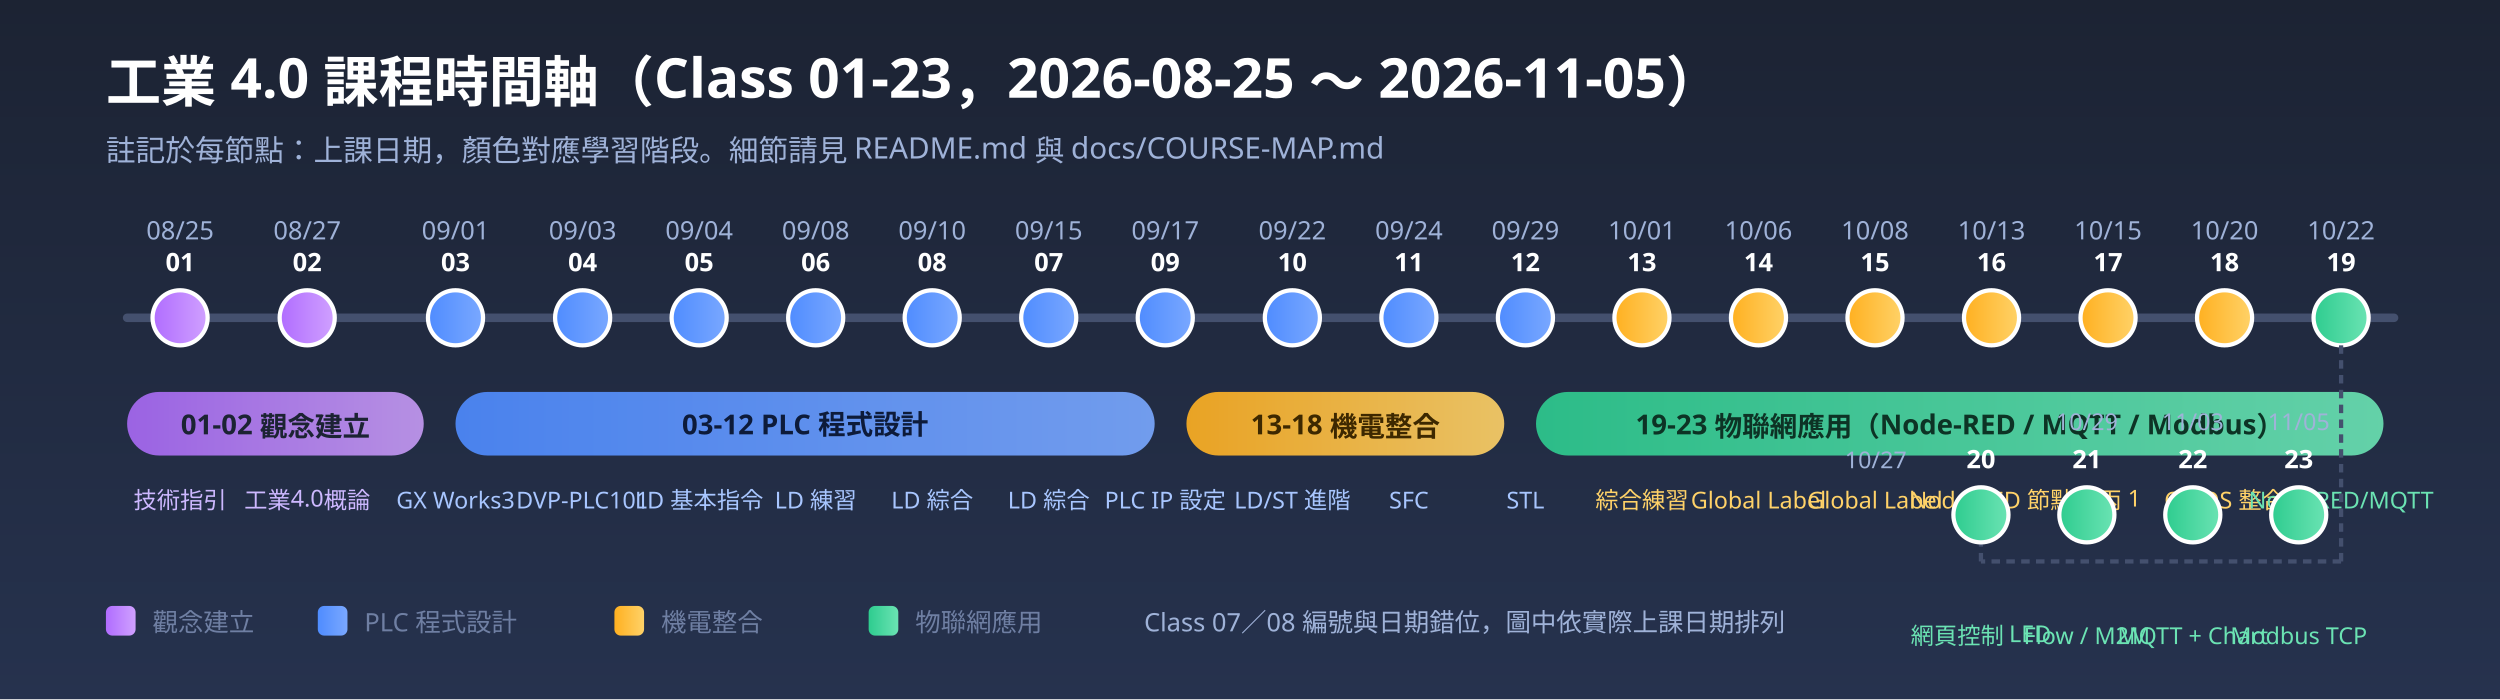
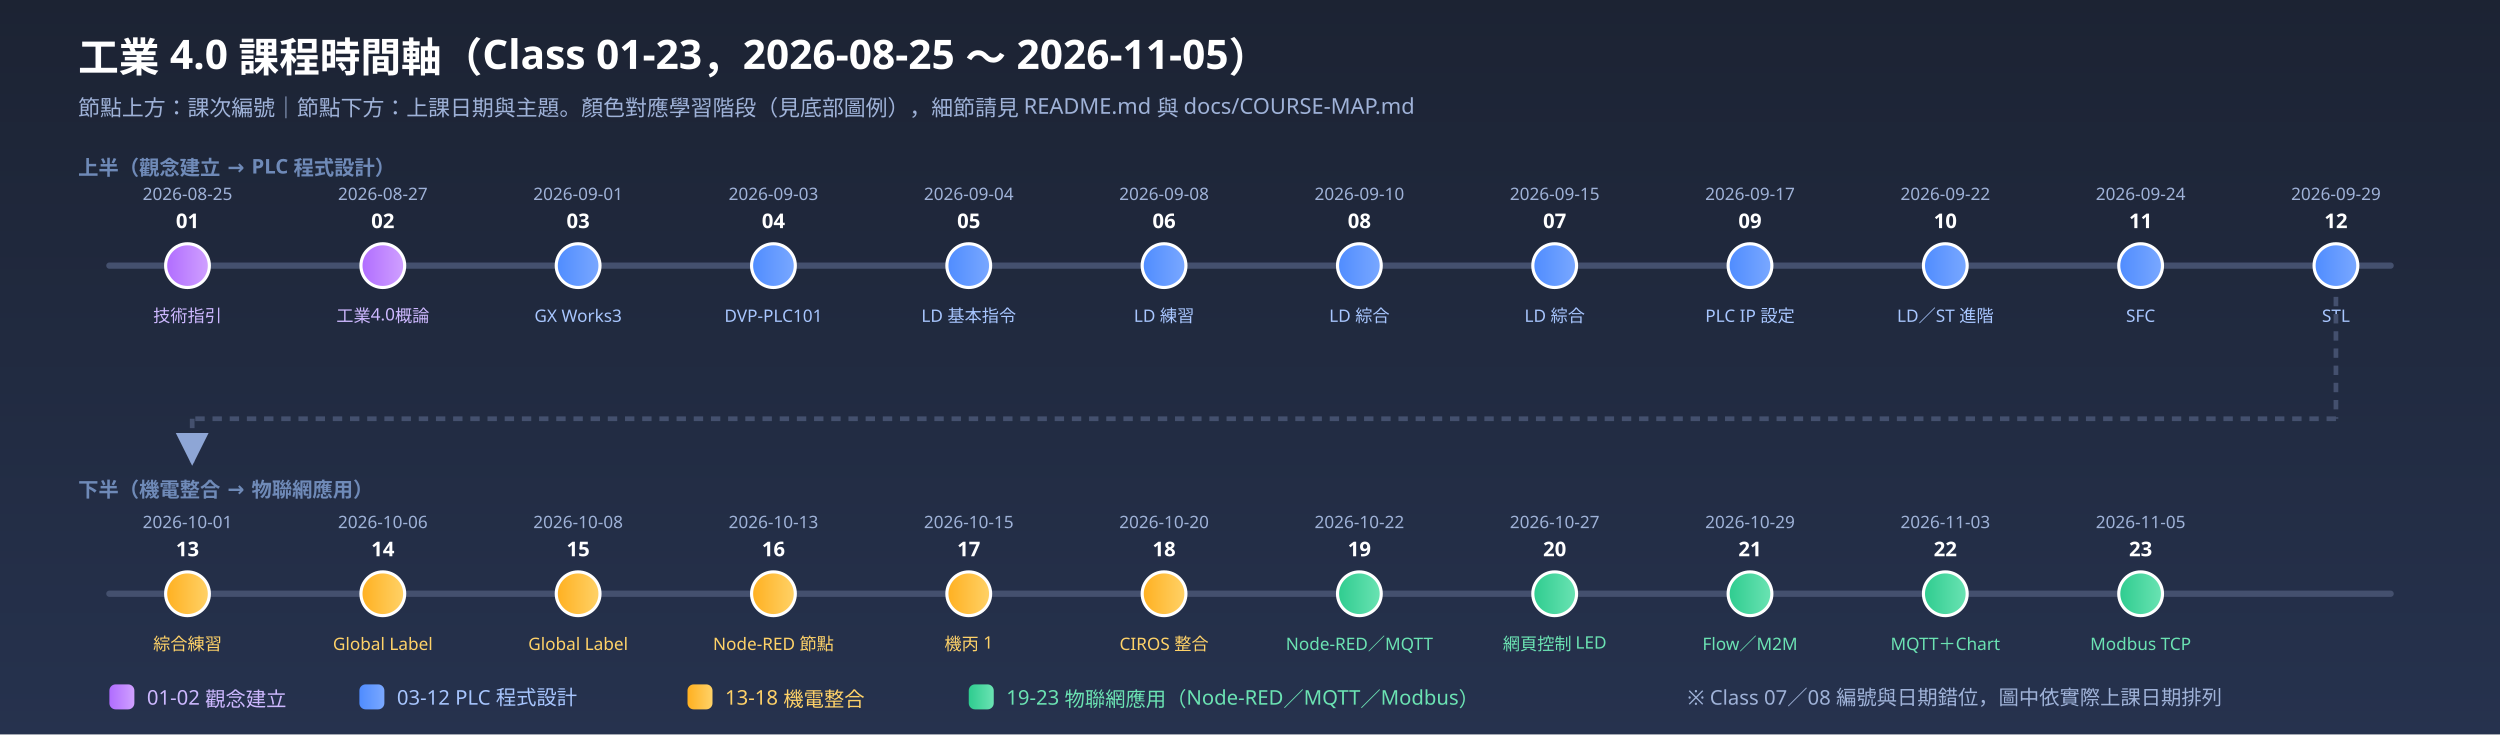
- <svg xmlns="http://www.w3.org/2000/svg" viewBox="0 0 1180 330" font-family="'Microsoft JhengHei','PingFang TC',sans-serif">
+ <svg xmlns="http://www.w3.org/2000/svg" viewBox="0 0 1600 470" width="1600" height="470" font-family="'Microsoft JhengHei','PingFang TC',sans-serif">
  <defs>
    <linearGradient id="bg" x1="0" y1="0" x2="0" y2="1">
      <stop offset="0" stop-color="#1c2333" />
      <stop offset="1" stop-color="#26324e" />
    </linearGradient>
    <linearGradient id="plc" x1="0" y1="0" x2="1" y2="0">
      <stop offset="0" stop-color="#4f8cff" />
      <stop offset="1" stop-color="#7aa8ff" />
    </linearGradient>
    <linearGradient id="me" x1="0" y1="0" x2="1" y2="0">
      <stop offset="0" stop-color="#ffb020" />
      <stop offset="1" stop-color="#ffd268" />
    </linearGradient>
    <linearGradient id="iot" x1="0" y1="0" x2="1" y2="0">
      <stop offset="0" stop-color="#2ecc8f" />
      <stop offset="1" stop-color="#6be3b3" />
    </linearGradient>
    <linearGradient id="intro" x1="0" y1="0" x2="1" y2="0">
      <stop offset="0" stop-color="#b06cff" />
      <stop offset="1" stop-color="#d0a1ff" />
    </linearGradient>
+     <marker id="wrappar" viewBox="0 0 10 10" refX="9" refY="5" markerWidth="7" markerHeight="7" orient="auto">
+       <path d="M0,0 L10,5 L0,10 z" fill="#8ea6d6" />
+     </marker>
  </defs>
-   <rect width="1180" height="330" fill="url(#bg)" />
-   <text x="50" y="48" fill="#ffffff" font-size="26" font-weight="bold">工業 4.0 課程時間軸（Class 01-23，2026-08-25 ～ 2026-11-05）</text>
-   <text x="50" y="76" fill="#9fb2d8" font-size="14">註記於每節點：上課日期，顏色對應學習階段。細節請見 README.md 與 docs/COURSE-MAP.md</text>
-   <line x1="60" y1="150" x2="1130" y2="150" stroke="#44506e" stroke-width="4" stroke-linecap="round" />
-   <g font-size="13" text-anchor="middle">
-     <rect x="60" y="185" width="140" height="30" rx="15" fill="url(#intro)" opacity="0.85" />
-     <text x="130" y="205" fill="#1c2333" font-weight="bold">01-02 觀念建立</text>
-     <rect x="215" y="185" width="330" height="30" rx="15" fill="url(#plc)" opacity="0.9" />
-     <text x="380" y="205" fill="#0d1b3a" font-weight="bold">03-12 PLC 程式設計</text>
-     <rect x="560" y="185" width="150" height="30" rx="15" fill="url(#me)" opacity="0.9" />
-     <text x="635" y="205" fill="#3d2800" font-weight="bold">13-18 機電整合</text>
-     <rect x="725" y="185" width="400" height="30" rx="15" fill="url(#iot)" opacity="0.9" />
-     <text x="925" y="205" fill="#0d3325" font-weight="bold">19-23 物聯網應用（Node-RED / MQTT / Modbus）</text>
+   <rect width="1600" height="470" fill="url(#bg)" />
+   <text x="50" y="46" fill="#ffffff" font-size="26" font-weight="bold">工業 4.0 課程時間軸（Class 01-23，2026-08-25 ～ 2026-11-05）</text>
+   <text x="50" y="74" fill="#9fb2d8" font-size="14">節點上方：課次編號｜節點下方：上課日期與主題。顏色對應學習階段（見底部圖例），細節請見 README.md 與 docs/COURSE-MAP.md</text>
+   <text x="50" y="112" fill="#6f8ab8" font-size="13" font-weight="bold">上半（觀念建立 → PLC 程式設計）</text>
+   <line x1="70" y1="170" x2="1530" y2="170" stroke="#44506e" stroke-width="4" stroke-linecap="round" />
+   <g font-size="12" text-anchor="middle">
+     <circle cx="120" cy="170" r="14" fill="url(#intro)" stroke="#ffffff" stroke-width="2" />
+     <text x="120" y="146" fill="#ffffff" font-weight="bold" font-size="13">01</text>
+     <text x="120" y="128" fill="#9fb2d8" font-size="11">2026-08-25</text>
+     <text x="120" y="206" fill="#cdb8ff" font-size="11">技術指引</text>
+     <circle cx="245" cy="170" r="14" fill="url(#intro)" stroke="#ffffff" stroke-width="2" />
+     <text x="245" y="146" fill="#ffffff" font-weight="bold" font-size="13">02</text>
+     <text x="245" y="128" fill="#9fb2d8" font-size="11">2026-08-27</text>
+     <text x="245" y="206" fill="#cdb8ff" font-size="11">工業4.0概論</text>
+     <circle cx="370" cy="170" r="14" fill="url(#plc)" stroke="#ffffff" stroke-width="2" />
+     <text x="370" y="146" fill="#ffffff" font-weight="bold" font-size="13">03</text>
+     <text x="370" y="128" fill="#9fb2d8" font-size="11">2026-09-01</text>
+     <text x="370" y="206" fill="#a8c6ff" font-size="11">GX Works3</text>
+     <circle cx="495" cy="170" r="14" fill="url(#plc)" stroke="#ffffff" stroke-width="2" />
+     <text x="495" y="146" fill="#ffffff" font-weight="bold" font-size="13">04</text>
+     <text x="495" y="128" fill="#9fb2d8" font-size="11">2026-09-03</text>
+     <text x="495" y="206" fill="#a8c6ff" font-size="11">DVP-PLC101</text>
+     <circle cx="620" cy="170" r="14" fill="url(#plc)" stroke="#ffffff" stroke-width="2" />
+     <text x="620" y="146" fill="#ffffff" font-weight="bold" font-size="13">05</text>
+     <text x="620" y="128" fill="#9fb2d8" font-size="11">2026-09-04</text>
+     <text x="620" y="206" fill="#a8c6ff" font-size="11">LD 基本指令</text>
+     <circle cx="745" cy="170" r="14" fill="url(#plc)" stroke="#ffffff" stroke-width="2" />
+     <text x="745" y="146" fill="#ffffff" font-weight="bold" font-size="13">06</text>
+     <text x="745" y="128" fill="#9fb2d8" font-size="11">2026-09-08</text>
+     <text x="745" y="206" fill="#a8c6ff" font-size="11">LD 練習</text>
+     <circle cx="870" cy="170" r="14" fill="url(#plc)" stroke="#ffffff" stroke-width="2" />
+     <text x="870" y="146" fill="#ffffff" font-weight="bold" font-size="13">08</text>
+     <text x="870" y="128" fill="#9fb2d8" font-size="11">2026-09-10</text>
+     <text x="870" y="206" fill="#a8c6ff" font-size="11">LD 綜合</text>
+     <circle cx="995" cy="170" r="14" fill="url(#plc)" stroke="#ffffff" stroke-width="2" />
+     <text x="995" y="146" fill="#ffffff" font-weight="bold" font-size="13">07</text>
+     <text x="995" y="128" fill="#9fb2d8" font-size="11">2026-09-15</text>
+     <text x="995" y="206" fill="#a8c6ff" font-size="11">LD 綜合</text>
+     <circle cx="1120" cy="170" r="14" fill="url(#plc)" stroke="#ffffff" stroke-width="2" />
+     <text x="1120" y="146" fill="#ffffff" font-weight="bold" font-size="13">09</text>
+     <text x="1120" y="128" fill="#9fb2d8" font-size="11">2026-09-17</text>
+     <text x="1120" y="206" fill="#a8c6ff" font-size="11">PLC IP 設定</text>
+     <circle cx="1245" cy="170" r="14" fill="url(#plc)" stroke="#ffffff" stroke-width="2" />
+     <text x="1245" y="146" fill="#ffffff" font-weight="bold" font-size="13">10</text>
+     <text x="1245" y="128" fill="#9fb2d8" font-size="11">2026-09-22</text>
+     <text x="1245" y="206" fill="#a8c6ff" font-size="11">LD／ST 進階</text>
+     <circle cx="1370" cy="170" r="14" fill="url(#plc)" stroke="#ffffff" stroke-width="2" />
+     <text x="1370" y="146" fill="#ffffff" font-weight="bold" font-size="13">11</text>
+     <text x="1370" y="128" fill="#9fb2d8" font-size="11">2026-09-24</text>
+     <text x="1370" y="206" fill="#a8c6ff" font-size="11">SFC</text>
+     <circle cx="1495" cy="170" r="14" fill="url(#plc)" stroke="#ffffff" stroke-width="2" />
+     <text x="1495" y="146" fill="#ffffff" font-weight="bold" font-size="13">12</text>
+     <text x="1495" y="128" fill="#9fb2d8" font-size="11">2026-09-29</text>
+     <text x="1495" y="206" fill="#a8c6ff" font-size="11">STL</text>
  </g>
-   <g font-size="12" fill="#ffffff" text-anchor="middle">
-     <circle cx="85" cy="150" r="13" fill="url(#intro)" stroke="#fff" stroke-width="2" />
-     <text x="85" y="128" font-weight="bold">01</text>
-     <text x="85" y="113" fill="#9fb2d8">08/25</text>
-     <text x="85" y="240" fill="#cdb8ff" font-size="11">技術指引</text>
-     <circle cx="145" cy="150" r="13" fill="url(#intro)" stroke="#fff" stroke-width="2" />
-     <text x="145" y="128" font-weight="bold">02</text>
-     <text x="145" y="113" fill="#9fb2d8">08/27</text>
-     <text x="145" y="240" fill="#cdb8ff" font-size="11">工業4.0概論</text>
-     <circle cx="215" cy="150" r="13" fill="url(#plc)" stroke="#fff" stroke-width="2" />
-     <text x="215" y="128" font-weight="bold">03</text>
-     <text x="215" y="113" fill="#9fb2d8">09/01</text>
-     <text x="215" y="240" fill="#a8c6ff" font-size="11">GX Works3</text>
-     <circle cx="275" cy="150" r="13" fill="url(#plc)" stroke="#fff" stroke-width="2" />
-     <text x="275" y="128" font-weight="bold">04</text>
-     <text x="275" y="113" fill="#9fb2d8">09/03</text>
-     <text x="275" y="240" fill="#a8c6ff" font-size="11">DVP-PLC101</text>
-     <circle cx="330" cy="150" r="13" fill="url(#plc)" stroke="#fff" stroke-width="2" />
-     <text x="330" y="128" font-weight="bold">05</text>
-     <text x="330" y="113" fill="#9fb2d8">09/04</text>
-     <text x="330" y="240" fill="#a8c6ff" font-size="11">LD 基本指令</text>
-     <circle cx="385" cy="150" r="13" fill="url(#plc)" stroke="#fff" stroke-width="2" />
-     <text x="385" y="128" font-weight="bold">06</text>
-     <text x="385" y="113" fill="#9fb2d8">09/08</text>
-     <text x="385" y="240" fill="#a8c6ff" font-size="11">LD 練習</text>
-     <circle cx="440" cy="150" r="13" fill="url(#plc)" stroke="#fff" stroke-width="2" />
-     <text x="440" y="128" font-weight="bold">08</text>
-     <text x="440" y="113" fill="#9fb2d8">09/10</text>
-     <text x="440" y="240" fill="#a8c6ff" font-size="11">LD 綜合</text>
-     <circle cx="495" cy="150" r="13" fill="url(#plc)" stroke="#fff" stroke-width="2" />
-     <text x="495" y="128" font-weight="bold">07</text>
-     <text x="495" y="113" fill="#9fb2d8">09/15</text>
-     <text x="495" y="240" fill="#a8c6ff" font-size="11">LD 綜合</text>
-     <circle cx="550" cy="150" r="13" fill="url(#plc)" stroke="#fff" stroke-width="2" />
-     <text x="550" y="128" font-weight="bold">09</text>
-     <text x="550" y="113" fill="#9fb2d8">09/17</text>
-     <text x="550" y="240" fill="#a8c6ff" font-size="11">PLC IP 設定</text>
-     <circle cx="555" cy="150" r="0" />
-     <circle cx="610" cy="150" r="13" fill="url(#plc)" stroke="#fff" stroke-width="2" />
-     <text x="610" y="128" font-weight="bold">10</text>
-     <text x="610" y="113" fill="#9fb2d8">09/22</text>
-     <text x="610" y="240" fill="#a8c6ff" font-size="11">LD/ST 進階</text>
-     <circle cx="665" cy="150" r="13" fill="url(#plc)" stroke="#fff" stroke-width="2" />
-     <text x="665" y="128" font-weight="bold">11</text>
-     <text x="665" y="113" fill="#9fb2d8">09/24</text>
-     <text x="665" y="240" fill="#a8c6ff" font-size="11">SFC</text>
-     <circle cx="720" cy="150" r="13" fill="url(#plc)" stroke="#fff" stroke-width="2" />
-     <text x="720" y="128" font-weight="bold">12</text>
-     <text x="720" y="113" fill="#9fb2d8">09/29</text>
-     <text x="720" y="240" fill="#a8c6ff" font-size="11">STL</text>
-     <circle cx="775" cy="150" r="13" fill="url(#me)" stroke="#fff" stroke-width="2" />
-     <text x="775" y="128" font-weight="bold">13</text>
-     <text x="775" y="113" fill="#9fb2d8">10/01</text>
-     <text x="775" y="240" fill="#ffd268" font-size="11">綜合練習</text>
-     <circle cx="830" cy="150" r="13" fill="url(#me)" stroke="#fff" stroke-width="2" />
-     <text x="830" y="128" font-weight="bold">14</text>
-     <text x="830" y="113" fill="#9fb2d8">10/06</text>
-     <text x="830" y="240" fill="#ffd268" font-size="11">Global Label</text>
-     <circle cx="885" cy="150" r="13" fill="url(#me)" stroke="#fff" stroke-width="2" />
-     <text x="885" y="128" font-weight="bold">15</text>
-     <text x="885" y="113" fill="#9fb2d8">10/08</text>
-     <text x="885" y="240" fill="#ffd268" font-size="11">Global Label</text>
-     <circle cx="940" cy="150" r="13" fill="url(#me)" stroke="#fff" stroke-width="2" />
-     <text x="940" y="128" font-weight="bold">16</text>
-     <text x="940" y="113" fill="#9fb2d8">10/13</text>
-     <text x="940" y="240" fill="#ffd268" font-size="11">Node-RED 節點</text>
-     <circle cx="995" cy="150" r="13" fill="url(#me)" stroke="#fff" stroke-width="2" />
-     <text x="995" y="128" font-weight="bold">17</text>
-     <text x="995" y="113" fill="#9fb2d8">10/15</text>
-     <text x="995" y="240" fill="#ffd268" font-size="11">機丙 1</text>
-     <circle cx="1050" cy="150" r="13" fill="url(#me)" stroke="#fff" stroke-width="2" />
-     <text x="1050" y="128" font-weight="bold">18</text>
-     <text x="1050" y="113" fill="#9fb2d8">10/20</text>
-     <text x="1050" y="240" fill="#ffd268" font-size="11">CIROS 整合</text>
-     <circle cx="1105" cy="150" r="13" fill="url(#iot)" stroke="#fff" stroke-width="2" />
-     <text x="1105" y="128" font-weight="bold">19</text>
-     <text x="1105" y="113" fill="#9fb2d8">10/22</text>
-     <text x="1105" y="240" fill="#6be3b3" font-size="11">Node-RED/MQTT</text>
+   <path d="M1495,190 L1495,268" stroke="#44506e" stroke-width="3" fill="none" stroke-dasharray="6 5" />
+   <path d="M1495,268 L123,268" stroke="#44506e" stroke-width="3" fill="none" stroke-dasharray="6 5" />
+   <path d="M123,268 L123,296" stroke="#44506e" stroke-width="3" fill="none" stroke-dasharray="6 5" marker-end="url(#wrappar)" />
+   <text x="50" y="318" fill="#6f8ab8" font-size="13" font-weight="bold">下半（機電整合 → 物聯網應用）</text>
+   <line x1="70" y1="380" x2="1530" y2="380" stroke="#44506e" stroke-width="4" stroke-linecap="round" />
+   <g font-size="12" text-anchor="middle">
+     <circle cx="120" cy="380" r="14" fill="url(#me)" stroke="#ffffff" stroke-width="2" />
+     <text x="120" y="356" fill="#ffffff" font-weight="bold" font-size="13">13</text>
+     <text x="120" y="338" fill="#9fb2d8" font-size="11">2026-10-01</text>
+     <text x="120" y="416" fill="#ffd268" font-size="11">綜合練習</text>
+     <circle cx="245" cy="380" r="14" fill="url(#me)" stroke="#ffffff" stroke-width="2" />
+     <text x="245" y="356" fill="#ffffff" font-weight="bold" font-size="13">14</text>
+     <text x="245" y="338" fill="#9fb2d8" font-size="11">2026-10-06</text>
+     <text x="245" y="416" fill="#ffd268" font-size="11">Global Label</text>
+     <circle cx="370" cy="380" r="14" fill="url(#me)" stroke="#ffffff" stroke-width="2" />
+     <text x="370" y="356" fill="#ffffff" font-weight="bold" font-size="13">15</text>
+     <text x="370" y="338" fill="#9fb2d8" font-size="11">2026-10-08</text>
+     <text x="370" y="416" fill="#ffd268" font-size="11">Global Label</text>
+     <circle cx="495" cy="380" r="14" fill="url(#me)" stroke="#ffffff" stroke-width="2" />
+     <text x="495" y="356" fill="#ffffff" font-weight="bold" font-size="13">16</text>
+     <text x="495" y="338" fill="#9fb2d8" font-size="11">2026-10-13</text>
+     <text x="495" y="416" fill="#ffd268" font-size="11">Node-RED 節點</text>
+     <circle cx="620" cy="380" r="14" fill="url(#me)" stroke="#ffffff" stroke-width="2" />
+     <text x="620" y="356" fill="#ffffff" font-weight="bold" font-size="13">17</text>
+     <text x="620" y="338" fill="#9fb2d8" font-size="11">2026-10-15</text>
+     <text x="620" y="416" fill="#ffd268" font-size="11">機丙 1</text>
+     <circle cx="745" cy="380" r="14" fill="url(#me)" stroke="#ffffff" stroke-width="2" />
+     <text x="745" y="356" fill="#ffffff" font-weight="bold" font-size="13">18</text>
+     <text x="745" y="338" fill="#9fb2d8" font-size="11">2026-10-20</text>
+     <text x="745" y="416" fill="#ffd268" font-size="11">CIROS 整合</text>
+     <circle cx="870" cy="380" r="14" fill="url(#iot)" stroke="#ffffff" stroke-width="2" />
+     <text x="870" y="356" fill="#ffffff" font-weight="bold" font-size="13">19</text>
+     <text x="870" y="338" fill="#9fb2d8" font-size="11">2026-10-22</text>
+     <text x="870" y="416" fill="#6be3b3" font-size="11">Node-RED／MQTT</text>
+     <circle cx="995" cy="380" r="14" fill="url(#iot)" stroke="#ffffff" stroke-width="2" />
+     <text x="995" y="356" fill="#ffffff" font-weight="bold" font-size="13">20</text>
+     <text x="995" y="338" fill="#9fb2d8" font-size="11">2026-10-27</text>
+     <text x="995" y="416" fill="#6be3b3" font-size="11">網頁控制 LED</text>
+     <circle cx="1120" cy="380" r="14" fill="url(#iot)" stroke="#ffffff" stroke-width="2" />
+     <text x="1120" y="356" fill="#ffffff" font-weight="bold" font-size="13">21</text>
+     <text x="1120" y="338" fill="#9fb2d8" font-size="11">2026-10-29</text>
+     <text x="1120" y="416" fill="#6be3b3" font-size="11">Flow／M2M</text>
+     <circle cx="1245" cy="380" r="14" fill="url(#iot)" stroke="#ffffff" stroke-width="2" />
+     <text x="1245" y="356" fill="#ffffff" font-weight="bold" font-size="13">22</text>
+     <text x="1245" y="338" fill="#9fb2d8" font-size="11">2026-11-03</text>
+     <text x="1245" y="416" fill="#6be3b3" font-size="11">MQTT＋Chart</text>
+     <circle cx="1370" cy="380" r="14" fill="url(#iot)" stroke="#ffffff" stroke-width="2" />
+     <text x="1370" y="356" fill="#ffffff" font-weight="bold" font-size="13">23</text>
+     <text x="1370" y="338" fill="#9fb2d8" font-size="11">2026-11-05</text>
+     <text x="1370" y="416" fill="#6be3b3" font-size="11">Modbus TCP</text>
  </g>
-   <g font-size="12" fill="#ffffff" text-anchor="middle">
-     <line x1="1105" y1="163" x2="1105" y2="265" stroke="#44506e" stroke-width="2" stroke-dasharray="4 3" />
-     <line x1="1105" y1="265" x2="935" y2="265" stroke="#44506e" stroke-width="2" stroke-dasharray="4 3" />
-     <line x1="935" y1="265" x2="935" y2="256" stroke="#44506e" stroke-width="2" stroke-dasharray="4 3" />
-     <circle cx="935" cy="243" r="13" fill="url(#iot)" stroke="#fff" stroke-width="2" />
-     <text x="935" y="221" font-weight="bold">20</text>
-     <text x="935" y="221" dy="-18" fill="#9fb2d8" font-size="11" />
-     <text x="900" y="221" fill="#9fb2d8" font-size="11" text-anchor="end">10/27</text>
-     <text x="935" y="304" fill="#6be3b3" font-size="11">網頁控制 LED</text>
-     <circle cx="985" cy="243" r="13" fill="url(#iot)" stroke="#fff" stroke-width="2" />
-     <text x="985" y="221" font-weight="bold">21</text>
-     <text x="985" y="203" fill="#9fb2d8" font-size="11">10/29</text>
-     <text x="985" y="304" fill="#6be3b3" font-size="11">Flow / M2M</text>
-     <circle cx="1035" cy="243" r="13" fill="url(#iot)" stroke="#fff" stroke-width="2" />
-     <text x="1035" y="221" font-weight="bold">22</text>
-     <text x="1035" y="203" fill="#9fb2d8" font-size="11">11/03</text>
-     <text x="1035" y="304" fill="#6be3b3" font-size="11">MQTT + Chart</text>
-     <circle cx="1085" cy="243" r="13" fill="url(#iot)" stroke="#fff" stroke-width="2" />
-     <text x="1085" y="221" font-weight="bold">23</text>
-     <text x="1085" y="203" fill="#9fb2d8" font-size="11">11/05</text>
-     <text x="1085" y="304" fill="#6be3b3" font-size="11">Modbus TCP</text>
-   </g>
-   <g font-size="12" fill="#6f7fa3">
-     <rect x="50" y="286" width="14" height="14" rx="3" fill="url(#intro)" />
-     <text x="72" y="298">觀念建立</text>
-     <rect x="150" y="286" width="14" height="14" rx="3" fill="url(#plc)" />
-     <text x="172" y="298">PLC 程式設計</text>
-     <rect x="290" y="286" width="14" height="14" rx="3" fill="url(#me)" />
-     <text x="312" y="298">機電整合</text>
-     <rect x="410" y="286" width="14" height="14" rx="3" fill="url(#iot)" />
-     <text x="432" y="298">物聯網應用</text>
-     <text x="540" y="298" fill="#9fb2d8">Class 07／08 編號與日期錯位，圖中依實際上課日期排列</text>
+   <g font-size="13">
+     <rect x="70" y="438" width="16" height="16" rx="4" fill="url(#intro)" />
+     <text x="94" y="451" fill="#cdb8ff">01-02 觀念建立</text>
+     <rect x="230" y="438" width="16" height="16" rx="4" fill="url(#plc)" />
+     <text x="254" y="451" fill="#a8c6ff">03-12 PLC 程式設計</text>
+     <rect x="440" y="438" width="16" height="16" rx="4" fill="url(#me)" />
+     <text x="464" y="451" fill="#ffd268">13-18 機電整合</text>
+     <rect x="620" y="438" width="16" height="16" rx="4" fill="url(#iot)" />
+     <text x="644" y="451" fill="#6be3b3">19-23 物聯網應用（Node-RED／MQTT／Modbus）</text>
+     <text x="1080" y="451" fill="#9fb2d8">※ Class 07／08 編號與日期錯位，圖中依實際上課日期排列</text>
  </g>
</svg>
